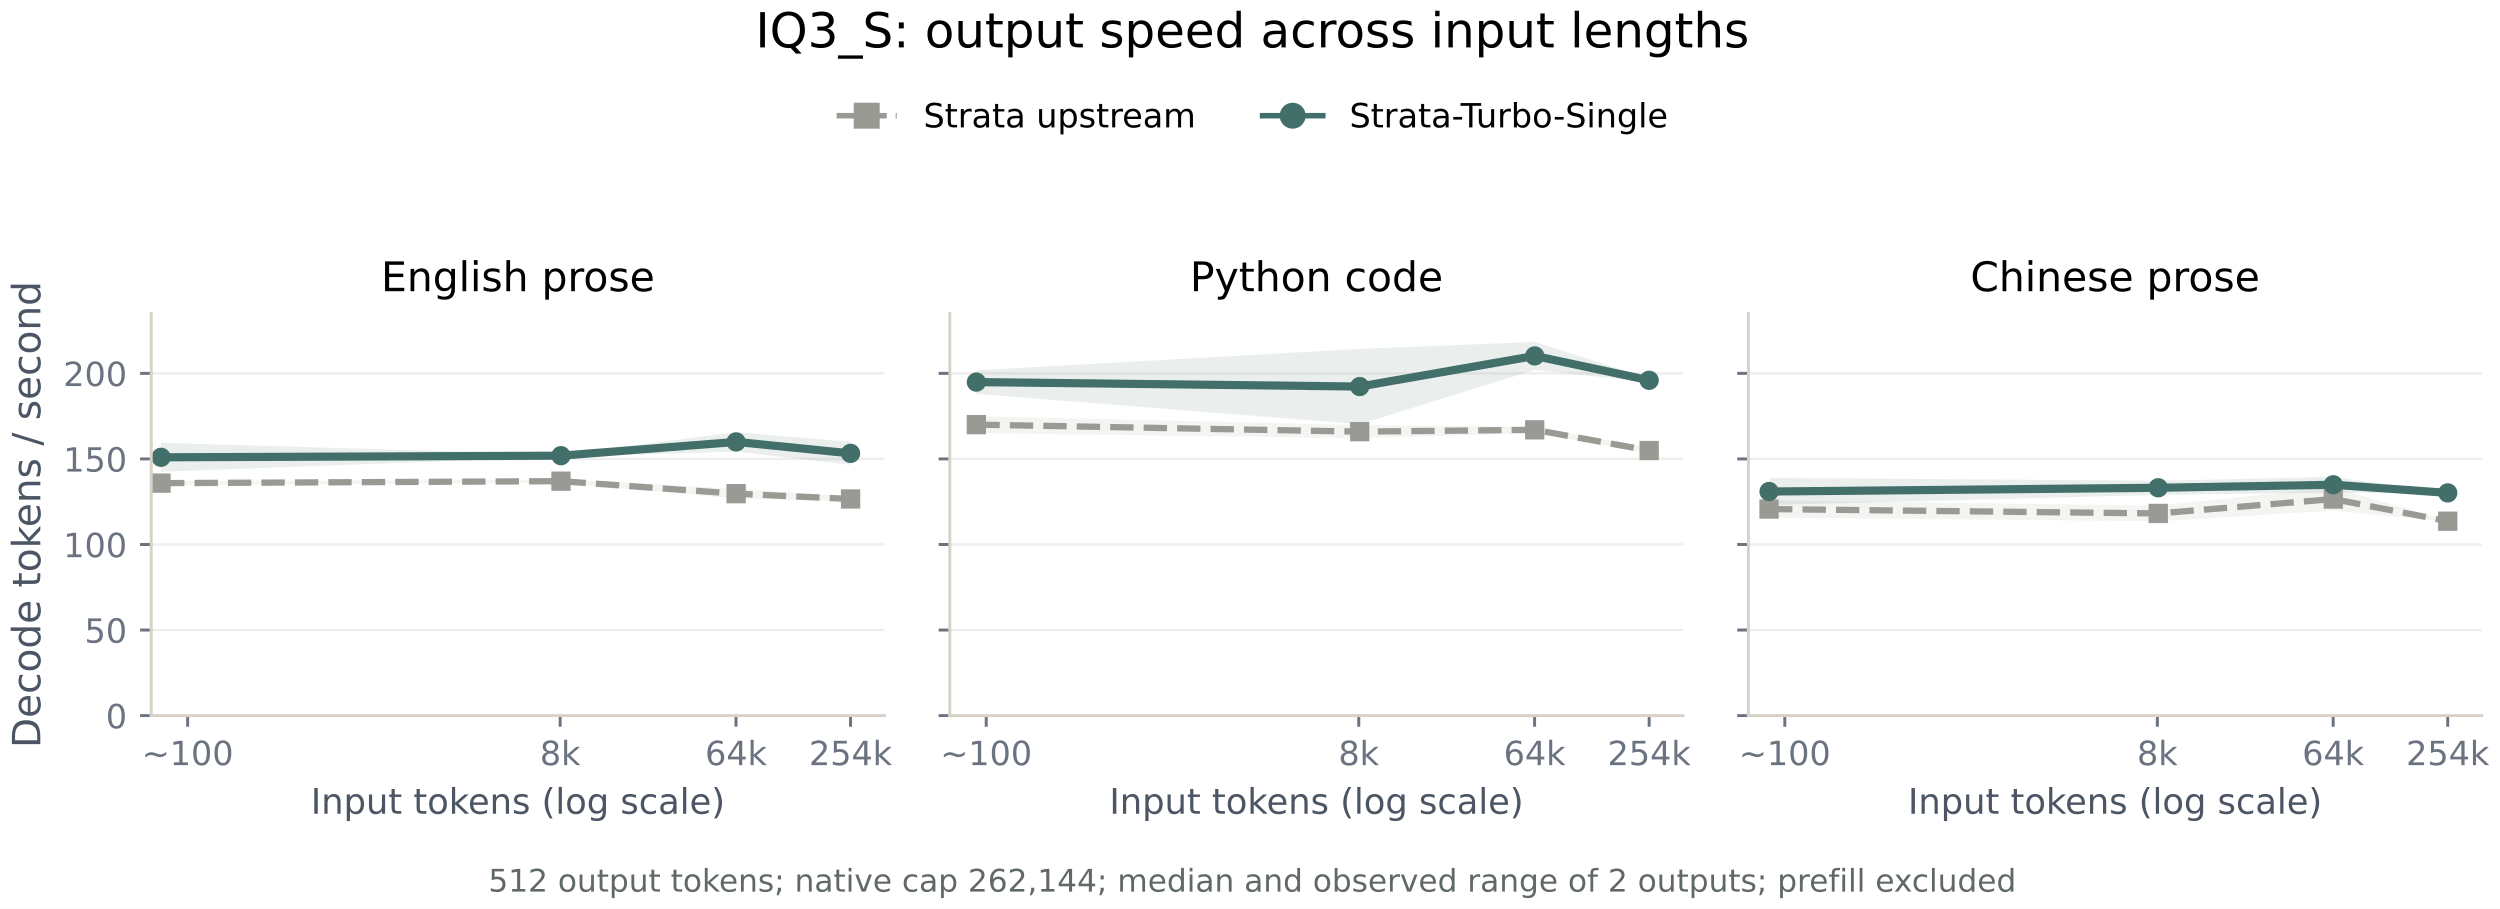
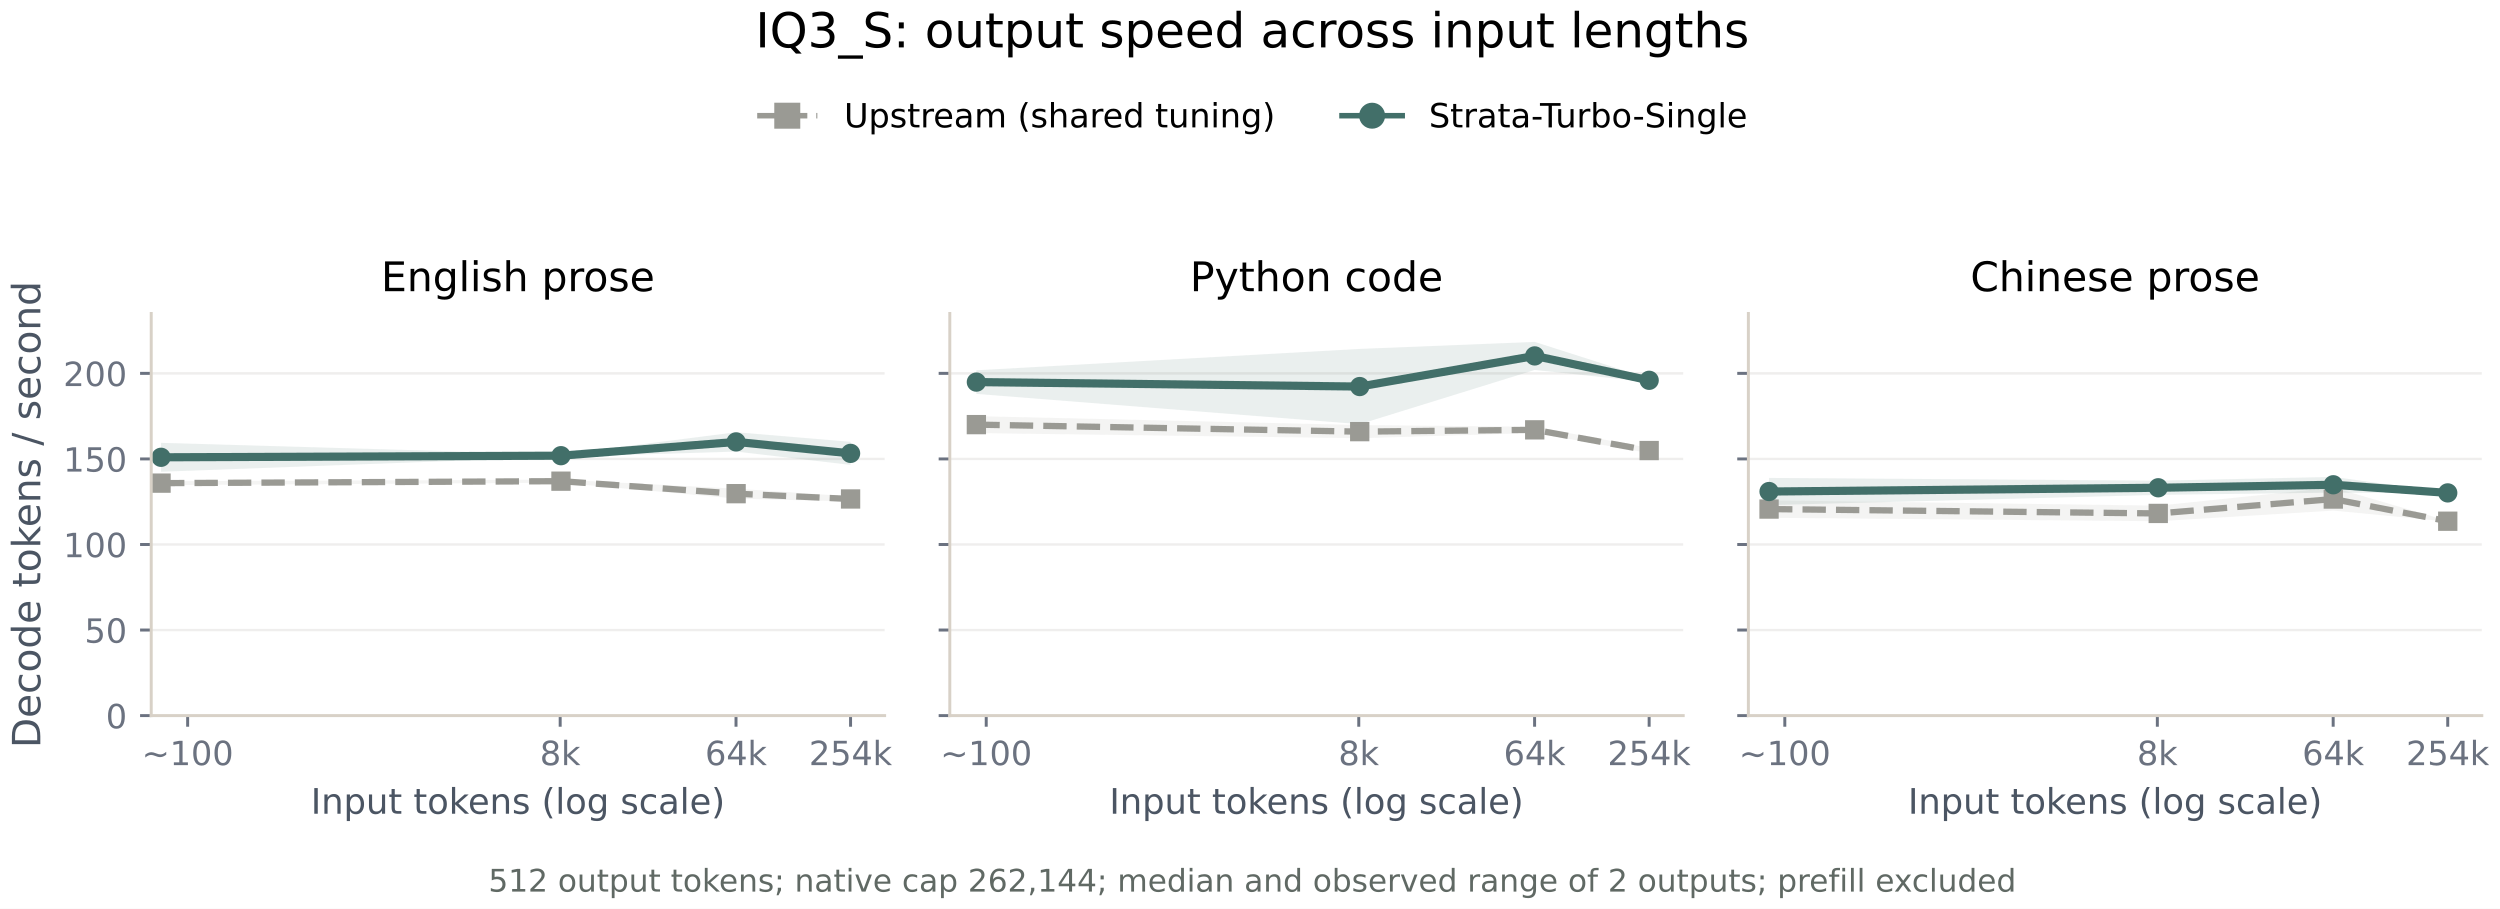
<svg xmlns="http://www.w3.org/2000/svg" xmlns:xlink="http://www.w3.org/1999/xlink" width="673.215pt" height="244.729pt" viewBox="0 0 673.215 244.729" version="1.1">
  <defs>
    <style type="text/css">*{stroke-linejoin: round; stroke-linecap: butt}</style>
  </defs>
  <g id="figure_1">
    <g id="patch_1">
-       <path d="M 0 244.729  L 673.215 244.729  L 673.215 0  L 0 0  z " style="fill: #ffffff" />
+       <path d="M 0 244.729 L 673.215 244.729 L 673.215 0 L 0 0 z " style="fill: #ffffff" />
    </g>
    <g id="axes_1">
      <g id="patch_2">
-         <path d="M 40.721 192.704  L 238.218 192.704  L 238.218 84.415  L 40.721 84.415  z " style="fill: #ffffff" />
+         <path d="M 40.721 192.704 L 238.218 192.704 L 238.218 84.415 L 40.721 84.415 z " style="fill: #ffffff" />
      </g>
      <g id="matplotlib.axis_1">
        <g id="xtick_1">
          <g id="line2d_1">
            <defs>
-               <path id="m4579261216" d="M 0 0  L 0 3  " style="stroke: #6b7280; stroke-width: 0.8" />
+               <path id="mf49d7cf4ee" d="M 0 0 L 0 3 " style="stroke: #6b7280; stroke-width: 0.8" />
            </defs>
            <g>
-               <use xlink:href="#m4579261216" x="50.53" y="192.704" style="fill: #6b7280; stroke: #6b7280; stroke-width: 0.8" />
+               <use xlink:href="#mf49d7cf4ee" x="50.53" y="192.704" style="fill: #6b7280; stroke: #6b7280; stroke-width: 0.8" />
            </g>
          </g>
          <g id="text_1">
            <text style="font-size: 9px; font-family: 'DejaVu Sans', 'Arial', 'Liberation Sans', sans-serif; text-anchor: middle; fill: #6b7280" x="50.53" y="206.043" transform="rotate(-0 50.52973 206.0426)">~100</text>
          </g>
        </g>
        <g id="xtick_2">
          <g id="line2d_2">
            <g>
-               <use xlink:href="#m4579261216" x="150.849" y="192.704" style="fill: #6b7280; stroke: #6b7280; stroke-width: 0.8" />
+               <use xlink:href="#mf49d7cf4ee" x="150.849" y="192.704" style="fill: #6b7280; stroke: #6b7280; stroke-width: 0.8" />
            </g>
          </g>
          <g id="text_2">
            <text style="font-size: 9px; font-family: 'DejaVu Sans', 'Arial', 'Liberation Sans', sans-serif; text-anchor: middle; fill: #6b7280" x="150.849" y="206.043" transform="rotate(-0 150.8487 206.0426)">8k</text>
          </g>
        </g>
        <g id="xtick_3">
          <g id="line2d_3">
            <g>
-               <use xlink:href="#m4579261216" x="198.198" y="192.704" style="fill: #6b7280; stroke: #6b7280; stroke-width: 0.8" />
+               <use xlink:href="#mf49d7cf4ee" x="198.198" y="192.704" style="fill: #6b7280; stroke: #6b7280; stroke-width: 0.8" />
            </g>
          </g>
          <g id="text_3">
            <text style="font-size: 9px; font-family: 'DejaVu Sans', 'Arial', 'Liberation Sans', sans-serif; text-anchor: middle; fill: #6b7280" x="198.198" y="206.043" transform="rotate(-0 198.1977 206.0426)">64k</text>
          </g>
        </g>
        <g id="xtick_4">
          <g id="line2d_4">
            <g>
-               <use xlink:href="#m4579261216" x="229.045" y="192.704" style="fill: #6b7280; stroke: #6b7280; stroke-width: 0.8" />
+               <use xlink:href="#mf49d7cf4ee" x="229.045" y="192.704" style="fill: #6b7280; stroke: #6b7280; stroke-width: 0.8" />
            </g>
          </g>
          <g id="text_4">
            <text style="font-size: 9px; font-family: 'DejaVu Sans', 'Arial', 'Liberation Sans', sans-serif; text-anchor: middle; fill: #6b7280" x="229.045" y="206.043" transform="rotate(-0 229.0451 206.0426)">254k</text>
          </g>
        </g>
        <g id="text_5">
          <text style="font-size: 9.5px; font-family: 'DejaVu Sans', 'Arial', 'Liberation Sans', sans-serif; text-anchor: middle; fill: #4b5563" x="139.469" y="219.133" transform="rotate(-0 139.4692 219.1328)">Input tokens (log scale)</text>
        </g>
      </g>
      <g id="matplotlib.axis_2">
        <g id="ytick_1">
          <g id="line2d_5">
-             <path d="M 40.721 192.704  L 238.218 192.704  " clip-path="url(#p953d97796d)" style="fill: none; stroke: #e7e5e4; stroke-opacity: 0.65; stroke-width: 0.65; stroke-linecap: square" />
+             <path d="M 40.721 192.704 L 238.218 192.704 " clip-path="url(#p9019d0e2bf)" style="fill: none; stroke: #e7e5e4; stroke-opacity: 0.65; stroke-width: 0.65; stroke-linecap: square" />
          </g>
          <g id="line2d_6">
            <defs>
-               <path id="m914fac4509" d="M 0 0  L -3 0  " style="stroke: #6b7280; stroke-width: 0.8" />
+               <path id="m0d89a54a94" d="M 0 0 L -3 0 " style="stroke: #6b7280; stroke-width: 0.8" />
            </defs>
            <g>
-               <use xlink:href="#m914fac4509" x="40.721" y="192.704" style="fill: #6b7280; stroke: #6b7280; stroke-width: 0.8" />
+               <use xlink:href="#m0d89a54a94" x="40.721" y="192.704" style="fill: #6b7280; stroke: #6b7280; stroke-width: 0.8" />
            </g>
          </g>
          <g id="text_6">
            <text style="font-size: 9px; font-family: 'DejaVu Sans', 'Arial', 'Liberation Sans', sans-serif; text-anchor: end; fill: #6b7280" x="34.221" y="196.123" transform="rotate(-0 34.22078 196.1233)">0</text>
          </g>
        </g>
        <g id="ytick_2">
          <g id="line2d_7">
-             <path d="M 40.721 169.664  L 238.218 169.664  " clip-path="url(#p953d97796d)" style="fill: none; stroke: #e7e5e4; stroke-opacity: 0.65; stroke-width: 0.65; stroke-linecap: square" />
+             <path d="M 40.721 169.664 L 238.218 169.664 " clip-path="url(#p9019d0e2bf)" style="fill: none; stroke: #e7e5e4; stroke-opacity: 0.65; stroke-width: 0.65; stroke-linecap: square" />
          </g>
          <g id="line2d_8">
            <g>
-               <use xlink:href="#m914fac4509" x="40.721" y="169.664" style="fill: #6b7280; stroke: #6b7280; stroke-width: 0.8" />
+               <use xlink:href="#m0d89a54a94" x="40.721" y="169.664" style="fill: #6b7280; stroke: #6b7280; stroke-width: 0.8" />
            </g>
          </g>
          <g id="text_7">
            <text style="font-size: 9px; font-family: 'DejaVu Sans', 'Arial', 'Liberation Sans', sans-serif; text-anchor: end; fill: #6b7280" x="34.221" y="173.083" transform="rotate(-0 34.22078 173.0831)">50</text>
          </g>
        </g>
        <g id="ytick_3">
          <g id="line2d_9">
-             <path d="M 40.721 146.624  L 238.218 146.624  " clip-path="url(#p953d97796d)" style="fill: none; stroke: #e7e5e4; stroke-opacity: 0.65; stroke-width: 0.65; stroke-linecap: square" />
+             <path d="M 40.721 146.624 L 238.218 146.624 " clip-path="url(#p9019d0e2bf)" style="fill: none; stroke: #e7e5e4; stroke-opacity: 0.65; stroke-width: 0.65; stroke-linecap: square" />
          </g>
          <g id="line2d_10">
            <g>
-               <use xlink:href="#m914fac4509" x="40.721" y="146.624" style="fill: #6b7280; stroke: #6b7280; stroke-width: 0.8" />
+               <use xlink:href="#m0d89a54a94" x="40.721" y="146.624" style="fill: #6b7280; stroke: #6b7280; stroke-width: 0.8" />
            </g>
          </g>
          <g id="text_8">
            <text style="font-size: 9px; font-family: 'DejaVu Sans', 'Arial', 'Liberation Sans', sans-serif; text-anchor: end; fill: #6b7280" x="34.221" y="150.043" transform="rotate(-0 34.22078 150.043)">100</text>
          </g>
        </g>
        <g id="ytick_4">
          <g id="line2d_11">
-             <path d="M 40.721 123.584  L 238.218 123.584  " clip-path="url(#p953d97796d)" style="fill: none; stroke: #e7e5e4; stroke-opacity: 0.65; stroke-width: 0.65; stroke-linecap: square" />
+             <path d="M 40.721 123.584 L 238.218 123.584 " clip-path="url(#p9019d0e2bf)" style="fill: none; stroke: #e7e5e4; stroke-opacity: 0.65; stroke-width: 0.65; stroke-linecap: square" />
          </g>
          <g id="line2d_12">
            <g>
-               <use xlink:href="#m914fac4509" x="40.721" y="123.584" style="fill: #6b7280; stroke: #6b7280; stroke-width: 0.8" />
+               <use xlink:href="#m0d89a54a94" x="40.721" y="123.584" style="fill: #6b7280; stroke: #6b7280; stroke-width: 0.8" />
            </g>
          </g>
          <g id="text_9">
            <text style="font-size: 9px; font-family: 'DejaVu Sans', 'Arial', 'Liberation Sans', sans-serif; text-anchor: end; fill: #6b7280" x="34.221" y="127.003" transform="rotate(-0 34.22078 127.0028)">150</text>
          </g>
        </g>
        <g id="ytick_5">
          <g id="line2d_13">
-             <path d="M 40.721 100.543  L 238.218 100.543  " clip-path="url(#p953d97796d)" style="fill: none; stroke: #e7e5e4; stroke-opacity: 0.65; stroke-width: 0.65; stroke-linecap: square" />
+             <path d="M 40.721 100.543 L 238.218 100.543 " clip-path="url(#p9019d0e2bf)" style="fill: none; stroke: #e7e5e4; stroke-opacity: 0.65; stroke-width: 0.65; stroke-linecap: square" />
          </g>
          <g id="line2d_14">
            <g>
-               <use xlink:href="#m914fac4509" x="40.721" y="100.543" style="fill: #6b7280; stroke: #6b7280; stroke-width: 0.8" />
+               <use xlink:href="#m0d89a54a94" x="40.721" y="100.543" style="fill: #6b7280; stroke: #6b7280; stroke-width: 0.8" />
            </g>
          </g>
          <g id="text_10">
            <text style="font-size: 9px; font-family: 'DejaVu Sans', 'Arial', 'Liberation Sans', sans-serif; text-anchor: end; fill: #6b7280" x="34.221" y="103.963" transform="rotate(-0 34.22078 103.9627)">200</text>
          </g>
        </g>
        <g id="text_11">
          <text style="font-size: 10.5px; font-family: 'DejaVu Sans', 'Arial', 'Liberation Sans', sans-serif; text-anchor: middle; fill: #4b5563" x="10.858" y="138.56" transform="rotate(-90 10.85836 138.5596)">Decode tokens / second</text>
        </g>
      </g>
      <g id="FillBetweenPolyCollection_1">
        <defs>
-           <path id="m21b8d8c728" d="M 43.364 -115.155  L 43.364 -114.095  L 151.062 -114.74  L 198.225 -110.455  L 229.048 -109.671  L 229.048 -111.054  L 229.048 -111.054  L 198.225 -113.127  L 151.062 -115.57  L 43.364 -115.155  z " />
-         </defs>
-         <g clip-path="url(#p953d97796d)">
-           <use xlink:href="#m21b8d8c728" x="0" y="244.729" style="fill: #9a9a94; fill-opacity: 0.11" />
+           <path id="meb42c3fe97" d="M 43.364 -115.155 L 43.364 -114.095 L 151.062 -114.74 L 198.225 -110.455 L 229.048 -109.671 L 229.048 -111.054 L 229.048 -111.054 L 198.225 -113.127 L 151.062 -115.57 L 43.364 -115.155 z " />
+         </defs>
+         <g clip-path="url(#p9019d0e2bf)">
+           <use xlink:href="#meb42c3fe97" x="0" y="244.729" style="fill: #9a9a94; fill-opacity: 0.11" />
        </g>
      </g>
      <g id="FillBetweenPolyCollection_2">
        <defs>
-           <path id="m9fb903d668" d="M 43.364 -125.477  L 43.364 -117.689  L 151.062 -121.698  L 198.225 -123.127  L 229.048 -119.533  L 229.048 -125.753  L 229.048 -125.753  L 198.225 -128.334  L 151.062 -122.344  L 43.364 -125.477  z " />
-         </defs>
-         <g clip-path="url(#p953d97796d)">
-           <use xlink:href="#m9fb903d668" x="0" y="244.729" style="fill: #426f69; fill-opacity: 0.11" />
+           <path id="m0f73fc0e8e" d="M 43.364 -125.477 L 43.364 -117.689 L 151.062 -121.698 L 198.225 -123.127 L 229.048 -119.533 L 229.048 -125.753 L 229.048 -125.753 L 198.225 -128.334 L 151.062 -122.344 L 43.364 -125.477 z " />
+         </defs>
+         <g clip-path="url(#p9019d0e2bf)">
+           <use xlink:href="#m0f73fc0e8e" x="0" y="244.729" style="fill: #426f69; fill-opacity: 0.11" />
        </g>
      </g>
      <g id="line2d_15">
-         <path d="M 43.364 130.104  L 151.062 129.574  L 198.225 132.938  L 229.048 134.366  " clip-path="url(#p953d97796d)" style="fill: none; stroke-dasharray: 6.29,2.72; stroke-dashoffset: 0; stroke: #9a9a94; stroke-width: 1.7" />
-         <defs>
-           <path id="mf3886b0817" d="M -2.1 2.1  L 2.1 2.1  L 2.1 -2.1  L -2.1 -2.1  z " style="stroke: #9a9a94; stroke-linejoin: miter" />
-         </defs>
-         <g clip-path="url(#p953d97796d)">
-           <use xlink:href="#mf3886b0817" x="43.364" y="130.104" style="fill: #9a9a94; stroke: #9a9a94; stroke-linejoin: miter" />
-           <use xlink:href="#mf3886b0817" x="151.062" y="129.574" style="fill: #9a9a94; stroke: #9a9a94; stroke-linejoin: miter" />
-           <use xlink:href="#mf3886b0817" x="198.225" y="132.938" style="fill: #9a9a94; stroke: #9a9a94; stroke-linejoin: miter" />
-           <use xlink:href="#mf3886b0817" x="229.048" y="134.366" style="fill: #9a9a94; stroke: #9a9a94; stroke-linejoin: miter" />
+         <path d="M 43.364 130.104 L 151.062 129.574 L 198.225 132.938 L 229.048 134.366 " clip-path="url(#p9019d0e2bf)" style="fill: none; stroke-dasharray: 6.29,2.72; stroke-dashoffset: 0; stroke: #9a9a94; stroke-width: 1.7" />
+         <defs>
+           <path id="mdaf82ad5bb" d="M -2.1 2.1 L 2.1 2.1 L 2.1 -2.1 L -2.1 -2.1 z " style="stroke: #9a9a94; stroke-linejoin: miter" />
+         </defs>
+         <g clip-path="url(#p9019d0e2bf)">
+           <use xlink:href="#mdaf82ad5bb" x="43.364" y="130.104" style="fill: #9a9a94; stroke: #9a9a94; stroke-linejoin: miter" />
+           <use xlink:href="#mdaf82ad5bb" x="151.062" y="129.574" style="fill: #9a9a94; stroke: #9a9a94; stroke-linejoin: miter" />
+           <use xlink:href="#mdaf82ad5bb" x="198.225" y="132.938" style="fill: #9a9a94; stroke: #9a9a94; stroke-linejoin: miter" />
+           <use xlink:href="#mdaf82ad5bb" x="229.048" y="134.366" style="fill: #9a9a94; stroke: #9a9a94; stroke-linejoin: miter" />
        </g>
      </g>
      <g id="line2d_16">
-         <path d="M 43.364 123.146  L 151.062 122.708  L 198.225 118.999  L 229.048 122.086  " clip-path="url(#p953d97796d)" style="fill: none; stroke: #426f69; stroke-width: 2.2; stroke-linecap: square" />
-         <defs>
-           <path id="m1e2b2b39ab" d="M 0 2.1  C 0.557 2.1 1.091 1.879 1.485 1.485  C 1.879 1.091 2.1 0.557 2.1 0  C 2.1 -0.557 1.879 -1.091 1.485 -1.485  C 1.091 -1.879 0.557 -2.1 0 -2.1  C -0.557 -2.1 -1.091 -1.879 -1.485 -1.485  C -1.879 -1.091 -2.1 -0.557 -2.1 0  C -2.1 0.557 -1.879 1.091 -1.485 1.485  C -1.091 1.879 -0.557 2.1 0 2.1  z " style="stroke: #426f69" />
-         </defs>
-         <g clip-path="url(#p953d97796d)">
-           <use xlink:href="#m1e2b2b39ab" x="43.364" y="123.146" style="fill: #426f69; stroke: #426f69" />
-           <use xlink:href="#m1e2b2b39ab" x="151.062" y="122.708" style="fill: #426f69; stroke: #426f69" />
-           <use xlink:href="#m1e2b2b39ab" x="198.225" y="118.999" style="fill: #426f69; stroke: #426f69" />
-           <use xlink:href="#m1e2b2b39ab" x="229.048" y="122.086" style="fill: #426f69; stroke: #426f69" />
+         <path d="M 43.364 123.146 L 151.062 122.708 L 198.225 118.999 L 229.048 122.086 " clip-path="url(#p9019d0e2bf)" style="fill: none; stroke: #426f69; stroke-width: 2.2; stroke-linecap: square" />
+         <defs>
+           <path id="medcc3dcffd" d="M 0 2.1 C 0.557 2.1 1.091 1.879 1.485 1.485 C 1.879 1.091 2.1 0.557 2.1 0 C 2.1 -0.557 1.879 -1.091 1.485 -1.485 C 1.091 -1.879 0.557 -2.1 0 -2.1 C -0.557 -2.1 -1.091 -1.879 -1.485 -1.485 C -1.879 -1.091 -2.1 -0.557 -2.1 0 C -2.1 0.557 -1.879 1.091 -1.485 1.485 C -1.091 1.879 -0.557 2.1 0 2.1 z " style="stroke: #426f69" />
+         </defs>
+         <g clip-path="url(#p9019d0e2bf)">
+           <use xlink:href="#medcc3dcffd" x="43.364" y="123.146" style="fill: #426f69; stroke: #426f69" />
+           <use xlink:href="#medcc3dcffd" x="151.062" y="122.708" style="fill: #426f69; stroke: #426f69" />
+           <use xlink:href="#medcc3dcffd" x="198.225" y="118.999" style="fill: #426f69; stroke: #426f69" />
+           <use xlink:href="#medcc3dcffd" x="229.048" y="122.086" style="fill: #426f69; stroke: #426f69" />
        </g>
      </g>
      <g id="patch_3">
-         <path d="M 40.721 192.704  L 40.721 84.415  " style="fill: none; stroke: #d8d1c7; stroke-width: 0.8; stroke-linejoin: miter; stroke-linecap: square" />
+         <path d="M 40.721 192.704 L 40.721 84.415 " style="fill: none; stroke: #d8d1c7; stroke-width: 0.8; stroke-linejoin: miter; stroke-linecap: square" />
      </g>
      <g id="patch_4">
-         <path d="M 40.721 192.704  L 238.218 192.704  " style="fill: none; stroke: #d8d1c7; stroke-width: 0.8; stroke-linejoin: miter; stroke-linecap: square" />
+         <path d="M 40.721 192.704 L 238.218 192.704 " style="fill: none; stroke: #d8d1c7; stroke-width: 0.8; stroke-linejoin: miter; stroke-linecap: square" />
      </g>
      <g id="text_12">
        <text style="font-size: 11px; font-family: 'DejaVu Sans', 'Arial', 'Liberation Sans', sans-serif; text-anchor: middle" x="139.469" y="78.415" transform="rotate(-0 139.4692 78.41525)">English prose</text>
      </g>
    </g>
    <g id="axes_2">
      <g id="patch_5">
-         <path d="M 255.768 192.704  L 453.265 192.704  L 453.265 84.415  L 255.768 84.415  z " style="fill: #ffffff" />
+         <path d="M 255.768 192.704 L 453.265 192.704 L 453.265 84.415 L 255.768 84.415 z " style="fill: #ffffff" />
      </g>
      <g id="matplotlib.axis_3">
        <g id="xtick_5">
          <g id="line2d_17">
            <g>
-               <use xlink:href="#m4579261216" x="265.577" y="192.704" style="fill: #6b7280; stroke: #6b7280; stroke-width: 0.8" />
+               <use xlink:href="#mf49d7cf4ee" x="265.577" y="192.704" style="fill: #6b7280; stroke: #6b7280; stroke-width: 0.8" />
            </g>
          </g>
          <g id="text_13">
            <text style="font-size: 9px; font-family: 'DejaVu Sans', 'Arial', 'Liberation Sans', sans-serif; text-anchor: middle; fill: #6b7280" x="265.577" y="206.043" transform="rotate(-0 265.5769 206.0426)">~100</text>
          </g>
        </g>
        <g id="xtick_6">
          <g id="line2d_18">
            <g>
-               <use xlink:href="#m4579261216" x="365.896" y="192.704" style="fill: #6b7280; stroke: #6b7280; stroke-width: 0.8" />
+               <use xlink:href="#mf49d7cf4ee" x="365.896" y="192.704" style="fill: #6b7280; stroke: #6b7280; stroke-width: 0.8" />
            </g>
          </g>
          <g id="text_14">
            <text style="font-size: 9px; font-family: 'DejaVu Sans', 'Arial', 'Liberation Sans', sans-serif; text-anchor: middle; fill: #6b7280" x="365.896" y="206.043" transform="rotate(-0 365.8959 206.0426)">8k</text>
          </g>
        </g>
        <g id="xtick_7">
          <g id="line2d_19">
            <g>
-               <use xlink:href="#m4579261216" x="413.245" y="192.704" style="fill: #6b7280; stroke: #6b7280; stroke-width: 0.8" />
+               <use xlink:href="#mf49d7cf4ee" x="413.245" y="192.704" style="fill: #6b7280; stroke: #6b7280; stroke-width: 0.8" />
            </g>
          </g>
          <g id="text_15">
            <text style="font-size: 9px; font-family: 'DejaVu Sans', 'Arial', 'Liberation Sans', sans-serif; text-anchor: middle; fill: #6b7280" x="413.245" y="206.043" transform="rotate(-0 413.2449 206.0426)">64k</text>
          </g>
        </g>
        <g id="xtick_8">
          <g id="line2d_20">
            <g>
-               <use xlink:href="#m4579261216" x="444.092" y="192.704" style="fill: #6b7280; stroke: #6b7280; stroke-width: 0.8" />
+               <use xlink:href="#mf49d7cf4ee" x="444.092" y="192.704" style="fill: #6b7280; stroke: #6b7280; stroke-width: 0.8" />
            </g>
          </g>
          <g id="text_16">
            <text style="font-size: 9px; font-family: 'DejaVu Sans', 'Arial', 'Liberation Sans', sans-serif; text-anchor: middle; fill: #6b7280" x="444.092" y="206.043" transform="rotate(-0 444.0922 206.0426)">254k</text>
          </g>
        </g>
        <g id="text_17">
          <text style="font-size: 9.5px; font-family: 'DejaVu Sans', 'Arial', 'Liberation Sans', sans-serif; text-anchor: middle; fill: #4b5563" x="354.516" y="219.133" transform="rotate(-0 354.5164 219.1328)">Input tokens (log scale)</text>
        </g>
      </g>
      <g id="matplotlib.axis_4">
        <g id="ytick_6">
          <g id="line2d_21">
-             <path d="M 255.768 192.704  L 453.265 192.704  " clip-path="url(#p60f29bf80b)" style="fill: none; stroke: #e7e5e4; stroke-opacity: 0.65; stroke-width: 0.65; stroke-linecap: square" />
+             <path d="M 255.768 192.704 L 453.265 192.704 " clip-path="url(#pc627915cd3)" style="fill: none; stroke: #e7e5e4; stroke-opacity: 0.65; stroke-width: 0.65; stroke-linecap: square" />
          </g>
          <g id="line2d_22">
            <g>
-               <use xlink:href="#m914fac4509" x="255.768" y="192.704" style="fill: #6b7280; stroke: #6b7280; stroke-width: 0.8" />
+               <use xlink:href="#m0d89a54a94" x="255.768" y="192.704" style="fill: #6b7280; stroke: #6b7280; stroke-width: 0.8" />
            </g>
          </g>
        </g>
        <g id="ytick_7">
          <g id="line2d_23">
-             <path d="M 255.768 169.664  L 453.265 169.664  " clip-path="url(#p60f29bf80b)" style="fill: none; stroke: #e7e5e4; stroke-opacity: 0.65; stroke-width: 0.65; stroke-linecap: square" />
+             <path d="M 255.768 169.664 L 453.265 169.664 " clip-path="url(#pc627915cd3)" style="fill: none; stroke: #e7e5e4; stroke-opacity: 0.65; stroke-width: 0.65; stroke-linecap: square" />
          </g>
          <g id="line2d_24">
            <g>
-               <use xlink:href="#m914fac4509" x="255.768" y="169.664" style="fill: #6b7280; stroke: #6b7280; stroke-width: 0.8" />
+               <use xlink:href="#m0d89a54a94" x="255.768" y="169.664" style="fill: #6b7280; stroke: #6b7280; stroke-width: 0.8" />
            </g>
          </g>
        </g>
        <g id="ytick_8">
          <g id="line2d_25">
-             <path d="M 255.768 146.624  L 453.265 146.624  " clip-path="url(#p60f29bf80b)" style="fill: none; stroke: #e7e5e4; stroke-opacity: 0.65; stroke-width: 0.65; stroke-linecap: square" />
+             <path d="M 255.768 146.624 L 453.265 146.624 " clip-path="url(#pc627915cd3)" style="fill: none; stroke: #e7e5e4; stroke-opacity: 0.65; stroke-width: 0.65; stroke-linecap: square" />
          </g>
          <g id="line2d_26">
            <g>
-               <use xlink:href="#m914fac4509" x="255.768" y="146.624" style="fill: #6b7280; stroke: #6b7280; stroke-width: 0.8" />
+               <use xlink:href="#m0d89a54a94" x="255.768" y="146.624" style="fill: #6b7280; stroke: #6b7280; stroke-width: 0.8" />
            </g>
          </g>
        </g>
        <g id="ytick_9">
          <g id="line2d_27">
-             <path d="M 255.768 123.584  L 453.265 123.584  " clip-path="url(#p60f29bf80b)" style="fill: none; stroke: #e7e5e4; stroke-opacity: 0.65; stroke-width: 0.65; stroke-linecap: square" />
+             <path d="M 255.768 123.584 L 453.265 123.584 " clip-path="url(#pc627915cd3)" style="fill: none; stroke: #e7e5e4; stroke-opacity: 0.65; stroke-width: 0.65; stroke-linecap: square" />
          </g>
          <g id="line2d_28">
            <g>
-               <use xlink:href="#m914fac4509" x="255.768" y="123.584" style="fill: #6b7280; stroke: #6b7280; stroke-width: 0.8" />
+               <use xlink:href="#m0d89a54a94" x="255.768" y="123.584" style="fill: #6b7280; stroke: #6b7280; stroke-width: 0.8" />
            </g>
          </g>
        </g>
        <g id="ytick_10">
          <g id="line2d_29">
-             <path d="M 255.768 100.543  L 453.265 100.543  " clip-path="url(#p60f29bf80b)" style="fill: none; stroke: #e7e5e4; stroke-opacity: 0.65; stroke-width: 0.65; stroke-linecap: square" />
+             <path d="M 255.768 100.543 L 453.265 100.543 " clip-path="url(#pc627915cd3)" style="fill: none; stroke: #e7e5e4; stroke-opacity: 0.65; stroke-width: 0.65; stroke-linecap: square" />
          </g>
          <g id="line2d_30">
            <g>
-               <use xlink:href="#m914fac4509" x="255.768" y="100.543" style="fill: #6b7280; stroke: #6b7280; stroke-width: 0.8" />
+               <use xlink:href="#m0d89a54a94" x="255.768" y="100.543" style="fill: #6b7280; stroke: #6b7280; stroke-width: 0.8" />
            </g>
          </g>
        </g>
      </g>
      <g id="FillBetweenPolyCollection_3">
        <defs>
-           <path id="mc668bee74a" d="M 262.923 -132.665  L 262.923 -128.104  L 366.153 -126.721  L 413.277 -128.15  L 444.096 -122.712  L 444.096 -124.095  L 444.096 -124.095  L 413.277 -129.809  L 366.153 -130.269  L 262.923 -132.665  z " />
-         </defs>
-         <g clip-path="url(#p60f29bf80b)">
-           <use xlink:href="#mc668bee74a" x="0" y="244.729" style="fill: #9a9a94; fill-opacity: 0.11" />
+           <path id="mec5be39f7e" d="M 262.923 -132.665 L 262.923 -128.104 L 366.153 -126.721 L 413.277 -128.15 L 444.096 -122.712 L 444.096 -124.095 L 444.096 -124.095 L 413.277 -129.809 L 366.153 -130.269 L 262.923 -132.665 z " />
+         </defs>
+         <g clip-path="url(#pc627915cd3)">
+           <use xlink:href="#mec5be39f7e" x="0" y="244.729" style="fill: #9a9a94; fill-opacity: 0.11" />
        </g>
      </g>
      <g id="FillBetweenPolyCollection_4">
        <defs>
-           <path id="mdeabeaef0f" d="M 262.923 -145.015  L 262.923 -138.656  L 366.153 -130.5  L 413.277 -145.107  L 444.096 -141.835  L 444.096 -142.803  L 444.096 -142.803  L 413.277 -152.664  L 366.153 -150.775  L 262.923 -145.015  z " />
-         </defs>
-         <g clip-path="url(#p60f29bf80b)">
-           <use xlink:href="#mdeabeaef0f" x="0" y="244.729" style="fill: #426f69; fill-opacity: 0.11" />
+           <path id="md06a67a8f6" d="M 262.923 -145.015 L 262.923 -138.656 L 366.153 -130.5 L 413.277 -145.107 L 444.096 -141.835 L 444.096 -142.803 L 444.096 -142.803 L 413.277 -152.664 L 366.153 -150.775 L 262.923 -145.015 z " />
+         </defs>
+         <g clip-path="url(#pc627915cd3)">
+           <use xlink:href="#md06a67a8f6" x="0" y="244.729" style="fill: #426f69; fill-opacity: 0.11" />
        </g>
      </g>
      <g id="line2d_31">
-         <path d="M 262.923 114.344  L 366.153 116.234  L 413.277 115.75  L 444.096 121.326  " clip-path="url(#p60f29bf80b)" style="fill: none; stroke-dasharray: 6.29,2.72; stroke-dashoffset: 0; stroke: #9a9a94; stroke-width: 1.7" />
-         <g clip-path="url(#p60f29bf80b)">
-           <use xlink:href="#mf3886b0817" x="262.923" y="114.344" style="fill: #9a9a94; stroke: #9a9a94; stroke-linejoin: miter" />
-           <use xlink:href="#mf3886b0817" x="366.153" y="116.234" style="fill: #9a9a94; stroke: #9a9a94; stroke-linejoin: miter" />
-           <use xlink:href="#mf3886b0817" x="413.277" y="115.75" style="fill: #9a9a94; stroke: #9a9a94; stroke-linejoin: miter" />
-           <use xlink:href="#mf3886b0817" x="444.096" y="121.326" style="fill: #9a9a94; stroke: #9a9a94; stroke-linejoin: miter" />
+         <path d="M 262.923 114.344 L 366.153 116.234 L 413.277 115.75 L 444.096 121.326 " clip-path="url(#pc627915cd3)" style="fill: none; stroke-dasharray: 6.29,2.72; stroke-dashoffset: 0; stroke: #9a9a94; stroke-width: 1.7" />
+         <g clip-path="url(#pc627915cd3)">
+           <use xlink:href="#mdaf82ad5bb" x="262.923" y="114.344" style="fill: #9a9a94; stroke: #9a9a94; stroke-linejoin: miter" />
+           <use xlink:href="#mdaf82ad5bb" x="366.153" y="116.234" style="fill: #9a9a94; stroke: #9a9a94; stroke-linejoin: miter" />
+           <use xlink:href="#mdaf82ad5bb" x="413.277" y="115.75" style="fill: #9a9a94; stroke: #9a9a94; stroke-linejoin: miter" />
+           <use xlink:href="#mdaf82ad5bb" x="444.096" y="121.326" style="fill: #9a9a94; stroke: #9a9a94; stroke-linejoin: miter" />
        </g>
      </g>
      <g id="line2d_32">
-         <path d="M 262.923 102.893  L 366.153 104.092  L 413.277 95.843  L 444.096 102.41  " clip-path="url(#p60f29bf80b)" style="fill: none; stroke: #426f69; stroke-width: 2.2; stroke-linecap: square" />
-         <g clip-path="url(#p60f29bf80b)">
-           <use xlink:href="#m1e2b2b39ab" x="262.923" y="102.893" style="fill: #426f69; stroke: #426f69" />
-           <use xlink:href="#m1e2b2b39ab" x="366.153" y="104.092" style="fill: #426f69; stroke: #426f69" />
-           <use xlink:href="#m1e2b2b39ab" x="413.277" y="95.843" style="fill: #426f69; stroke: #426f69" />
-           <use xlink:href="#m1e2b2b39ab" x="444.096" y="102.41" style="fill: #426f69; stroke: #426f69" />
+         <path d="M 262.923 102.893 L 366.153 104.092 L 413.277 95.843 L 444.096 102.41 " clip-path="url(#pc627915cd3)" style="fill: none; stroke: #426f69; stroke-width: 2.2; stroke-linecap: square" />
+         <g clip-path="url(#pc627915cd3)">
+           <use xlink:href="#medcc3dcffd" x="262.923" y="102.893" style="fill: #426f69; stroke: #426f69" />
+           <use xlink:href="#medcc3dcffd" x="366.153" y="104.092" style="fill: #426f69; stroke: #426f69" />
+           <use xlink:href="#medcc3dcffd" x="413.277" y="95.843" style="fill: #426f69; stroke: #426f69" />
+           <use xlink:href="#medcc3dcffd" x="444.096" y="102.41" style="fill: #426f69; stroke: #426f69" />
        </g>
      </g>
      <g id="patch_6">
-         <path d="M 255.768 192.704  L 255.768 84.415  " style="fill: none; stroke: #d8d1c7; stroke-width: 0.8; stroke-linejoin: miter; stroke-linecap: square" />
+         <path d="M 255.768 192.704 L 255.768 84.415 " style="fill: none; stroke: #d8d1c7; stroke-width: 0.8; stroke-linejoin: miter; stroke-linecap: square" />
      </g>
      <g id="patch_7">
-         <path d="M 255.768 192.704  L 453.265 192.704  " style="fill: none; stroke: #d8d1c7; stroke-width: 0.8; stroke-linejoin: miter; stroke-linecap: square" />
+         <path d="M 255.768 192.704 L 453.265 192.704 " style="fill: none; stroke: #d8d1c7; stroke-width: 0.8; stroke-linejoin: miter; stroke-linecap: square" />
      </g>
      <g id="text_18">
        <text style="font-size: 11px; font-family: 'DejaVu Sans', 'Arial', 'Liberation Sans', sans-serif; text-anchor: middle" x="354.516" y="78.415" transform="rotate(-0 354.5164 78.41525)">Python code</text>
      </g>
    </g>
    <g id="axes_3">
      <g id="patch_8">
-         <path d="M 470.815 192.704  L 668.312 192.704  L 668.312 84.415  L 470.815 84.415  z " style="fill: #ffffff" />
+         <path d="M 470.815 192.704 L 668.312 192.704 L 668.312 84.415 L 470.815 84.415 z " style="fill: #ffffff" />
      </g>
      <g id="matplotlib.axis_5">
        <g id="xtick_9">
          <g id="line2d_33">
            <g>
-               <use xlink:href="#m4579261216" x="480.624" y="192.704" style="fill: #6b7280; stroke: #6b7280; stroke-width: 0.8" />
+               <use xlink:href="#mf49d7cf4ee" x="480.624" y="192.704" style="fill: #6b7280; stroke: #6b7280; stroke-width: 0.8" />
            </g>
          </g>
          <g id="text_19">
            <text style="font-size: 9px; font-family: 'DejaVu Sans', 'Arial', 'Liberation Sans', sans-serif; text-anchor: middle; fill: #6b7280" x="480.624" y="206.043" transform="rotate(-0 480.624 206.0426)">~100</text>
          </g>
        </g>
        <g id="xtick_10">
          <g id="line2d_34">
            <g>
-               <use xlink:href="#m4579261216" x="580.943" y="192.704" style="fill: #6b7280; stroke: #6b7280; stroke-width: 0.8" />
+               <use xlink:href="#mf49d7cf4ee" x="580.943" y="192.704" style="fill: #6b7280; stroke: #6b7280; stroke-width: 0.8" />
            </g>
          </g>
          <g id="text_20">
            <text style="font-size: 9px; font-family: 'DejaVu Sans', 'Arial', 'Liberation Sans', sans-serif; text-anchor: middle; fill: #6b7280" x="580.943" y="206.043" transform="rotate(-0 580.943 206.0426)">8k</text>
          </g>
        </g>
        <g id="xtick_11">
          <g id="line2d_35">
            <g>
-               <use xlink:href="#m4579261216" x="628.292" y="192.704" style="fill: #6b7280; stroke: #6b7280; stroke-width: 0.8" />
+               <use xlink:href="#mf49d7cf4ee" x="628.292" y="192.704" style="fill: #6b7280; stroke: #6b7280; stroke-width: 0.8" />
            </g>
          </g>
          <g id="text_21">
            <text style="font-size: 9px; font-family: 'DejaVu Sans', 'Arial', 'Liberation Sans', sans-serif; text-anchor: middle; fill: #6b7280" x="628.292" y="206.043" transform="rotate(-0 628.292 206.0426)">64k</text>
          </g>
        </g>
        <g id="xtick_12">
          <g id="line2d_36">
            <g>
-               <use xlink:href="#m4579261216" x="659.139" y="192.704" style="fill: #6b7280; stroke: #6b7280; stroke-width: 0.8" />
+               <use xlink:href="#mf49d7cf4ee" x="659.139" y="192.704" style="fill: #6b7280; stroke: #6b7280; stroke-width: 0.8" />
            </g>
          </g>
          <g id="text_22">
            <text style="font-size: 9px; font-family: 'DejaVu Sans', 'Arial', 'Liberation Sans', sans-serif; text-anchor: middle; fill: #6b7280" x="659.139" y="206.043" transform="rotate(-0 659.1394 206.0426)">254k</text>
          </g>
        </g>
        <g id="text_23">
          <text style="font-size: 9.5px; font-family: 'DejaVu Sans', 'Arial', 'Liberation Sans', sans-serif; text-anchor: middle; fill: #4b5563" x="569.564" y="219.133" transform="rotate(-0 569.5635 219.1328)">Input tokens (log scale)</text>
        </g>
      </g>
      <g id="matplotlib.axis_6">
        <g id="ytick_11">
          <g id="line2d_37">
-             <path d="M 470.815 192.704  L 668.312 192.704  " clip-path="url(#p3a04036a2c)" style="fill: none; stroke: #e7e5e4; stroke-opacity: 0.65; stroke-width: 0.65; stroke-linecap: square" />
+             <path d="M 470.815 192.704 L 668.312 192.704 " clip-path="url(#p0e8b32e4bf)" style="fill: none; stroke: #e7e5e4; stroke-opacity: 0.65; stroke-width: 0.65; stroke-linecap: square" />
          </g>
          <g id="line2d_38">
            <g>
-               <use xlink:href="#m914fac4509" x="470.815" y="192.704" style="fill: #6b7280; stroke: #6b7280; stroke-width: 0.8" />
+               <use xlink:href="#m0d89a54a94" x="470.815" y="192.704" style="fill: #6b7280; stroke: #6b7280; stroke-width: 0.8" />
            </g>
          </g>
        </g>
        <g id="ytick_12">
          <g id="line2d_39">
-             <path d="M 470.815 169.664  L 668.312 169.664  " clip-path="url(#p3a04036a2c)" style="fill: none; stroke: #e7e5e4; stroke-opacity: 0.65; stroke-width: 0.65; stroke-linecap: square" />
+             <path d="M 470.815 169.664 L 668.312 169.664 " clip-path="url(#p0e8b32e4bf)" style="fill: none; stroke: #e7e5e4; stroke-opacity: 0.65; stroke-width: 0.65; stroke-linecap: square" />
          </g>
          <g id="line2d_40">
            <g>
-               <use xlink:href="#m914fac4509" x="470.815" y="169.664" style="fill: #6b7280; stroke: #6b7280; stroke-width: 0.8" />
+               <use xlink:href="#m0d89a54a94" x="470.815" y="169.664" style="fill: #6b7280; stroke: #6b7280; stroke-width: 0.8" />
            </g>
          </g>
        </g>
        <g id="ytick_13">
          <g id="line2d_41">
-             <path d="M 470.815 146.624  L 668.312 146.624  " clip-path="url(#p3a04036a2c)" style="fill: none; stroke: #e7e5e4; stroke-opacity: 0.65; stroke-width: 0.65; stroke-linecap: square" />
+             <path d="M 470.815 146.624 L 668.312 146.624 " clip-path="url(#p0e8b32e4bf)" style="fill: none; stroke: #e7e5e4; stroke-opacity: 0.65; stroke-width: 0.65; stroke-linecap: square" />
          </g>
          <g id="line2d_42">
            <g>
-               <use xlink:href="#m914fac4509" x="470.815" y="146.624" style="fill: #6b7280; stroke: #6b7280; stroke-width: 0.8" />
+               <use xlink:href="#m0d89a54a94" x="470.815" y="146.624" style="fill: #6b7280; stroke: #6b7280; stroke-width: 0.8" />
            </g>
          </g>
        </g>
        <g id="ytick_14">
          <g id="line2d_43">
-             <path d="M 470.815 123.584  L 668.312 123.584  " clip-path="url(#p3a04036a2c)" style="fill: none; stroke: #e7e5e4; stroke-opacity: 0.65; stroke-width: 0.65; stroke-linecap: square" />
+             <path d="M 470.815 123.584 L 668.312 123.584 " clip-path="url(#p0e8b32e4bf)" style="fill: none; stroke: #e7e5e4; stroke-opacity: 0.65; stroke-width: 0.65; stroke-linecap: square" />
          </g>
          <g id="line2d_44">
            <g>
-               <use xlink:href="#m914fac4509" x="470.815" y="123.584" style="fill: #6b7280; stroke: #6b7280; stroke-width: 0.8" />
+               <use xlink:href="#m0d89a54a94" x="470.815" y="123.584" style="fill: #6b7280; stroke: #6b7280; stroke-width: 0.8" />
            </g>
          </g>
        </g>
        <g id="ytick_15">
          <g id="line2d_45">
-             <path d="M 470.815 100.543  L 668.312 100.543  " clip-path="url(#p3a04036a2c)" style="fill: none; stroke: #e7e5e4; stroke-opacity: 0.65; stroke-width: 0.65; stroke-linecap: square" />
+             <path d="M 470.815 100.543 L 668.312 100.543 " clip-path="url(#p0e8b32e4bf)" style="fill: none; stroke: #e7e5e4; stroke-opacity: 0.65; stroke-width: 0.65; stroke-linecap: square" />
          </g>
          <g id="line2d_46">
            <g>
-               <use xlink:href="#m914fac4509" x="470.815" y="100.543" style="fill: #6b7280; stroke: #6b7280; stroke-width: 0.8" />
+               <use xlink:href="#m0d89a54a94" x="470.815" y="100.543" style="fill: #6b7280; stroke: #6b7280; stroke-width: 0.8" />
            </g>
          </g>
        </g>
      </g>
      <g id="FillBetweenPolyCollection_5">
        <defs>
-           <path id="m4bb6ad5cb5" d="M 476.381 -109.994  L 476.381 -105.294  L 581.184 -104.372  L 628.323 -107.229  L 659.143 -104.28  L 659.143 -104.464  L 659.143 -104.464  L 628.323 -113.45  L 581.184 -108.565  L 476.381 -109.994  z " />
-         </defs>
-         <g clip-path="url(#p3a04036a2c)">
-           <use xlink:href="#m4bb6ad5cb5" x="0" y="244.729" style="fill: #9a9a94; fill-opacity: 0.11" />
+           <path id="mc15a18faf4" d="M 476.381 -109.994 L 476.381 -105.294 L 581.184 -104.372 L 628.323 -107.229 L 659.143 -104.28 L 659.143 -104.464 L 659.143 -104.464 L 628.323 -113.45 L 581.184 -108.565 L 476.381 -109.994 z " />
+         </defs>
+         <g clip-path="url(#p0e8b32e4bf)">
+           <use xlink:href="#mc15a18faf4" x="0" y="244.729" style="fill: #9a9a94; fill-opacity: 0.11" />
        </g>
      </g>
      <g id="FillBetweenPolyCollection_6">
        <defs>
-           <path id="m2f65c09774" d="M 476.381 -116.031  L 476.381 -108.704  L 581.184 -111.469  L 628.323 -112.068  L 659.143 -111.929  L 659.143 -112.068  L 659.143 -112.068  L 628.323 -116.307  L 581.184 -115.293  L 476.381 -116.031  z " />
-         </defs>
-         <g clip-path="url(#p3a04036a2c)">
-           <use xlink:href="#m2f65c09774" x="0" y="244.729" style="fill: #426f69; fill-opacity: 0.11" />
+           <path id="m1f40895301" d="M 476.381 -116.031 L 476.381 -108.704 L 581.184 -111.469 L 628.323 -112.068 L 659.143 -111.929 L 659.143 -112.068 L 659.143 -112.068 L 628.323 -116.307 L 581.184 -115.293 L 476.381 -116.031 z " />
+         </defs>
+         <g clip-path="url(#p0e8b32e4bf)">
+           <use xlink:href="#m1f40895301" x="0" y="244.729" style="fill: #426f69; fill-opacity: 0.11" />
        </g>
      </g>
      <g id="line2d_47">
-         <path d="M 476.381 137.085  L 581.184 138.26  L 628.323 134.389  L 659.143 140.357  " clip-path="url(#p3a04036a2c)" style="fill: none; stroke-dasharray: 6.29,2.72; stroke-dashoffset: 0; stroke: #9a9a94; stroke-width: 1.7" />
-         <g clip-path="url(#p3a04036a2c)">
-           <use xlink:href="#mf3886b0817" x="476.381" y="137.085" style="fill: #9a9a94; stroke: #9a9a94; stroke-linejoin: miter" />
-           <use xlink:href="#mf3886b0817" x="581.184" y="138.26" style="fill: #9a9a94; stroke: #9a9a94; stroke-linejoin: miter" />
-           <use xlink:href="#mf3886b0817" x="628.323" y="134.389" style="fill: #9a9a94; stroke: #9a9a94; stroke-linejoin: miter" />
-           <use xlink:href="#mf3886b0817" x="659.143" y="140.357" style="fill: #9a9a94; stroke: #9a9a94; stroke-linejoin: miter" />
+         <path d="M 476.381 137.085 L 581.184 138.26 L 628.323 134.389 L 659.143 140.357 " clip-path="url(#p0e8b32e4bf)" style="fill: none; stroke-dasharray: 6.29,2.72; stroke-dashoffset: 0; stroke: #9a9a94; stroke-width: 1.7" />
+         <g clip-path="url(#p0e8b32e4bf)">
+           <use xlink:href="#mdaf82ad5bb" x="476.381" y="137.085" style="fill: #9a9a94; stroke: #9a9a94; stroke-linejoin: miter" />
+           <use xlink:href="#mdaf82ad5bb" x="581.184" y="138.26" style="fill: #9a9a94; stroke: #9a9a94; stroke-linejoin: miter" />
+           <use xlink:href="#mdaf82ad5bb" x="628.323" y="134.389" style="fill: #9a9a94; stroke: #9a9a94; stroke-linejoin: miter" />
+           <use xlink:href="#mdaf82ad5bb" x="659.143" y="140.357" style="fill: #9a9a94; stroke: #9a9a94; stroke-linejoin: miter" />
        </g>
      </g>
      <g id="line2d_48">
-         <path d="M 476.381 132.362  L 581.184 131.348  L 628.323 130.542  L 659.143 132.73  " clip-path="url(#p3a04036a2c)" style="fill: none; stroke: #426f69; stroke-width: 2.2; stroke-linecap: square" />
-         <g clip-path="url(#p3a04036a2c)">
-           <use xlink:href="#m1e2b2b39ab" x="476.381" y="132.362" style="fill: #426f69; stroke: #426f69" />
-           <use xlink:href="#m1e2b2b39ab" x="581.184" y="131.348" style="fill: #426f69; stroke: #426f69" />
-           <use xlink:href="#m1e2b2b39ab" x="628.323" y="130.542" style="fill: #426f69; stroke: #426f69" />
-           <use xlink:href="#m1e2b2b39ab" x="659.143" y="132.73" style="fill: #426f69; stroke: #426f69" />
+         <path d="M 476.381 132.362 L 581.184 131.348 L 628.323 130.542 L 659.143 132.73 " clip-path="url(#p0e8b32e4bf)" style="fill: none; stroke: #426f69; stroke-width: 2.2; stroke-linecap: square" />
+         <g clip-path="url(#p0e8b32e4bf)">
+           <use xlink:href="#medcc3dcffd" x="476.381" y="132.362" style="fill: #426f69; stroke: #426f69" />
+           <use xlink:href="#medcc3dcffd" x="581.184" y="131.348" style="fill: #426f69; stroke: #426f69" />
+           <use xlink:href="#medcc3dcffd" x="628.323" y="130.542" style="fill: #426f69; stroke: #426f69" />
+           <use xlink:href="#medcc3dcffd" x="659.143" y="132.73" style="fill: #426f69; stroke: #426f69" />
        </g>
      </g>
      <g id="patch_9">
-         <path d="M 470.815 192.704  L 470.815 84.415  " style="fill: none; stroke: #d8d1c7; stroke-width: 0.8; stroke-linejoin: miter; stroke-linecap: square" />
+         <path d="M 470.815 192.704 L 470.815 84.415 " style="fill: none; stroke: #d8d1c7; stroke-width: 0.8; stroke-linejoin: miter; stroke-linecap: square" />
      </g>
      <g id="patch_10">
-         <path d="M 470.815 192.704  L 668.312 192.704  " style="fill: none; stroke: #d8d1c7; stroke-width: 0.8; stroke-linejoin: miter; stroke-linecap: square" />
+         <path d="M 470.815 192.704 L 668.312 192.704 " style="fill: none; stroke: #d8d1c7; stroke-width: 0.8; stroke-linejoin: miter; stroke-linecap: square" />
      </g>
      <g id="text_24">
        <text style="font-size: 11px; font-family: 'DejaVu Sans', 'Arial', 'Liberation Sans', sans-serif; text-anchor: middle" x="569.564" y="78.415" transform="rotate(-0 569.5635 78.41525)">Chinese prose</text>
      </g>
    </g>
    <g id="text_25">
      <text style="font-size: 13px; font-family: 'DejaVu Sans', 'Arial', 'Liberation Sans', sans-serif; text-anchor: middle" x="337.231" y="12.758" transform="rotate(-0 337.2308 12.75797)">IQ3_S: output speed across input lengths</text>
    </g>
    <g id="text_26">
      <text style="font-size: 8.4px; font-family: 'DejaVu Sans', 'Arial', 'Liberation Sans', sans-serif; text-anchor: middle; fill: #606964" x="337.231" y="240.102" transform="rotate(-0 337.2308 240.102)">512 output tokens; native cap 262,144; median and observed range of 2 outputs; prefill excluded</text>
    </g>
    <g id="legend_1">
      <g id="line2d_49">
-         <path d="M 225.289 31.157  L 233.389 31.157  L 241.489 31.157  " style="fill: none; stroke-dasharray: 5.55,2.4; stroke-dashoffset: 0; stroke: #9a9a94; stroke-width: 1.5" />
-         <defs>
-           <path id="m4faab567ac" d="M -3 3  L 3 3  L 3 -3  L -3 -3  z " style="stroke: #9a9a94; stroke-linejoin: miter" />
+         <path d="M 203.901 31.157 L 212.001 31.157 L 220.101 31.157 " style="fill: none; stroke-dasharray: 5.55,2.4; stroke-dashoffset: 0; stroke: #9a9a94; stroke-width: 1.5" />
+         <defs>
+           <path id="mb89d80ae4c" d="M -3 3 L 3 3 L 3 -3 L -3 -3 z " style="stroke: #9a9a94; stroke-linejoin: miter" />
        </defs>
        <g>
-           <use xlink:href="#m4faab567ac" x="233.389" y="31.157" style="fill: #9a9a94; stroke: #9a9a94; stroke-linejoin: miter" />
+           <use xlink:href="#mb89d80ae4c" x="212.001" y="31.157" style="fill: #9a9a94; stroke: #9a9a94; stroke-linejoin: miter" />
        </g>
      </g>
      <g id="text_27">
-         <text style="font-size: 9px; font-family: 'DejaVu Sans', 'Arial', 'Liberation Sans', sans-serif; text-anchor: start" x="248.689" y="34.307" transform="rotate(-0 248.6891 34.30659)">Strata upstream</text>
+         <text style="font-size: 9px; font-family: 'DejaVu Sans', 'Arial', 'Liberation Sans', sans-serif; text-anchor: start" x="227.301" y="34.307" transform="rotate(-0 227.3014 34.30659)">Upstream (shared tuning)</text>
      </g>
      <g id="line2d_50">
-         <path d="M 340.001 31.157  L 348.101 31.157  L 356.201 31.157  " style="fill: none; stroke: #426f69; stroke-width: 1.5; stroke-linecap: square" />
-         <defs>
-           <path id="md2e7940ff3" d="M 0 3  C 0.796 3 1.559 2.684 2.121 2.121  C 2.684 1.559 3 0.796 3 0  C 3 -0.796 2.684 -1.559 2.121 -2.121  C 1.559 -2.684 0.796 -3 0 -3  C -0.796 -3 -1.559 -2.684 -2.121 -2.121  C -2.684 -1.559 -3 -0.796 -3 0  C -3 0.796 -2.684 1.559 -2.121 2.121  C -1.559 2.684 -0.796 3 0 3  z " style="stroke: #426f69" />
+         <path d="M 361.389 31.157 L 369.489 31.157 L 377.589 31.157 " style="fill: none; stroke: #426f69; stroke-width: 1.5; stroke-linecap: square" />
+         <defs>
+           <path id="m555692ecad" d="M 0 3 C 0.796 3 1.559 2.684 2.121 2.121 C 2.684 1.559 3 0.796 3 0 C 3 -0.796 2.684 -1.559 2.121 -2.121 C 1.559 -2.684 0.796 -3 0 -3 C -0.796 -3 -1.559 -2.684 -2.121 -2.121 C -2.684 -1.559 -3 -0.796 -3 0 C -3 0.796 -2.684 1.559 -2.121 2.121 C -1.559 2.684 -0.796 3 0 3 z " style="stroke: #426f69" />
        </defs>
        <g>
-           <use xlink:href="#md2e7940ff3" x="348.101" y="31.157" style="fill: #426f69; stroke: #426f69" />
+           <use xlink:href="#m555692ecad" x="369.489" y="31.157" style="fill: #426f69; stroke: #426f69" />
        </g>
      </g>
      <g id="text_28">
-         <text style="font-size: 9px; font-family: 'DejaVu Sans', 'Arial', 'Liberation Sans', sans-serif; text-anchor: start" x="363.401" y="34.307" transform="rotate(-0 363.4011 34.30659)">Strata-Turbo-Single</text>
+         <text style="font-size: 9px; font-family: 'DejaVu Sans', 'Arial', 'Liberation Sans', sans-serif; text-anchor: start" x="384.789" y="34.307" transform="rotate(-0 384.7887 34.30659)">Strata-Turbo-Single</text>
      </g>
    </g>
  </g>
  <defs>
-     <clipPath id="p953d97796d">
+     <clipPath id="p9019d0e2bf">
      <rect x="40.721" y="84.415" width="197.497" height="108.289" />
    </clipPath>
-     <clipPath id="p60f29bf80b">
+     <clipPath id="pc627915cd3">
      <rect x="255.768" y="84.415" width="197.497" height="108.289" />
    </clipPath>
-     <clipPath id="p3a04036a2c">
+     <clipPath id="p0e8b32e4bf">
      <rect x="470.815" y="84.415" width="197.497" height="108.289" />
    </clipPath>
  </defs>
</svg>
